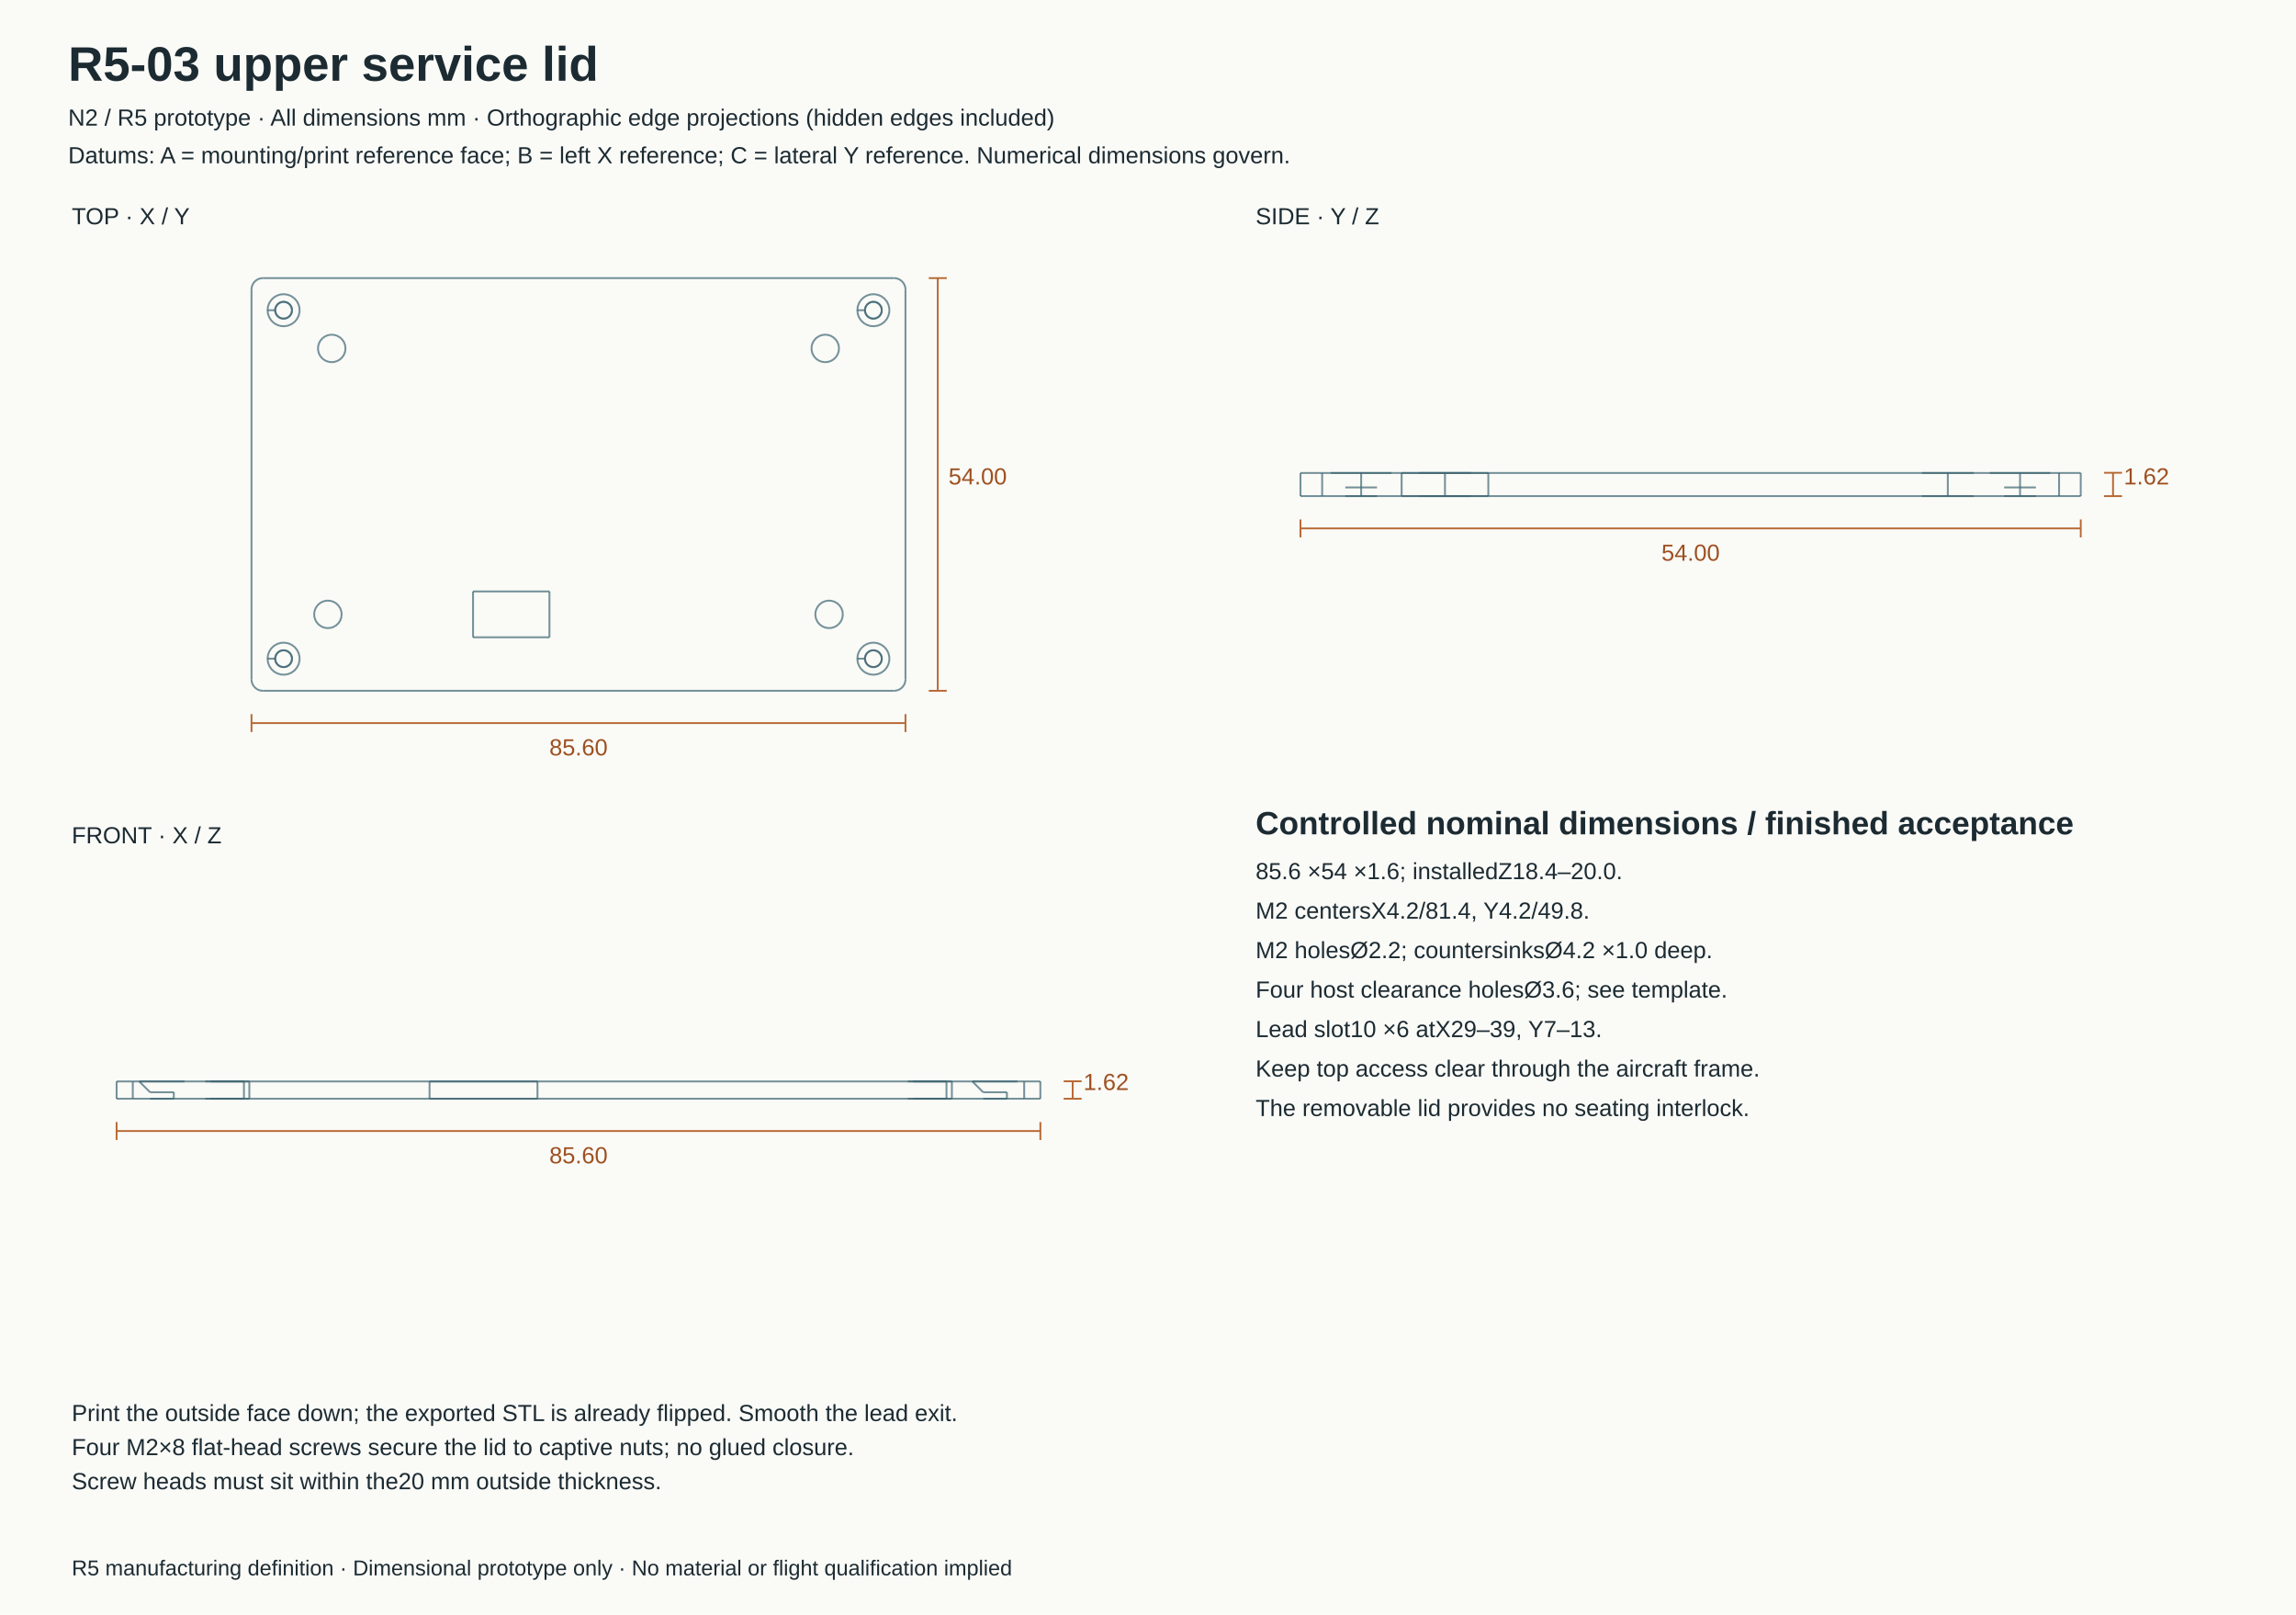
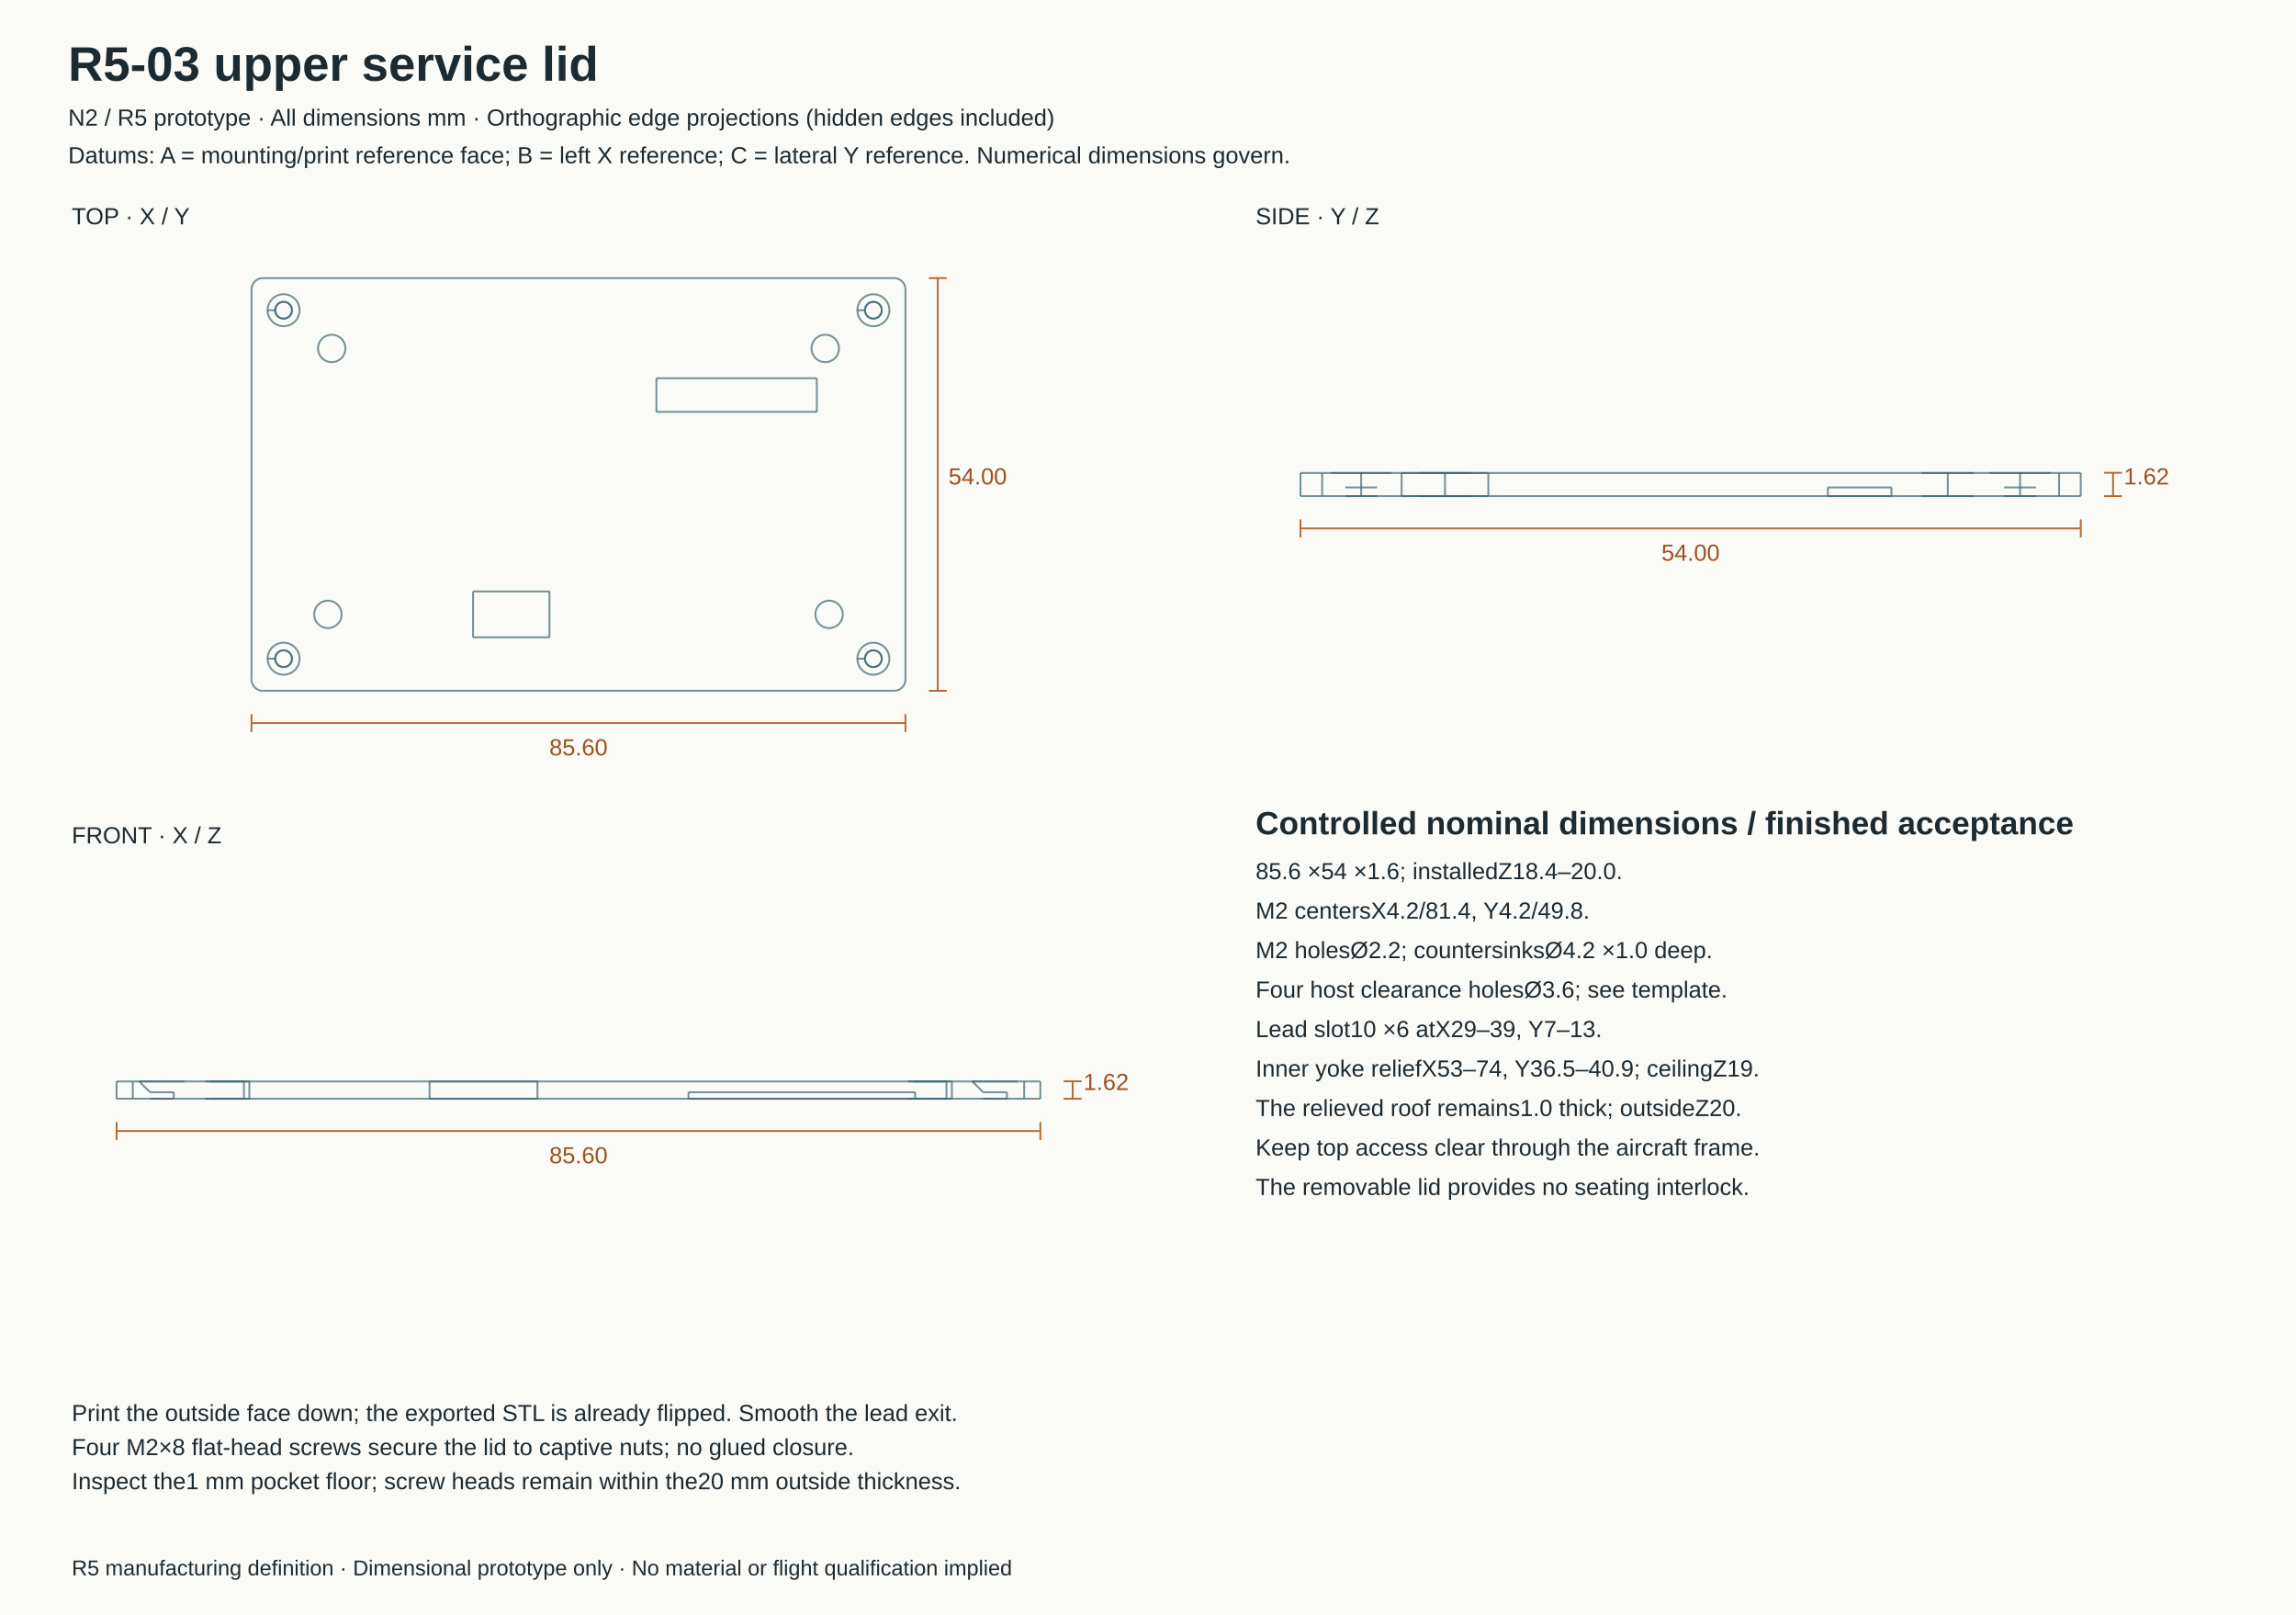
<svg xmlns="http://www.w3.org/2000/svg" width="1280" height="900" viewBox="0 0 1280 900">
  <rect width="1280" height="900" fill="#fafaf7" />
  <style>text{font-family:Arial,sans-serif;fill:#1c2b32}.title{font-size:27px;font-weight:bold}.sub{font-size:13px}.dim{font-size:13px;fill:#9e5020}.edge{fill:none;stroke:#3c6471;stroke-width:1.05;stroke-opacity:.7}.dline{fill:none;stroke:#b76832;stroke-width:1}</style>
  <text x="38" y="45" class="title">R5-03 upper service lid</text>
  <text x="38" y="70" class="sub">N2 / R5 prototype · All dimensions mm · Orthographic edge projections (hidden edges included)</text>
  <text x="38" y="91" class="sub">Datums: A = mounting/print reference face; B = left X reference; C = lateral Y reference. Numerical dimensions govern.</text>
  <text x="40" y="125" class="sub">TOP · X / Y</text>
  <polyline class="edge" points="140.212,378.606 140.212,161.394" />
  <polyline class="edge" points="140.212,378.606 140.212,378.606" />
  <polyline class="edge" points="140.212,161.394 140.212,161.394" />
  <polyline class="edge" points="140.212,378.606 140.222,378.978 140.255,379.348 140.309,379.716 140.384,380.08 140.48,380.439 140.597,380.791 140.734,381.137 140.891,381.474 141.067,381.801 141.263,382.117 141.476,382.421 141.706,382.713 141.953,382.991 142.216,383.253 142.494,383.5 142.785,383.731 143.09,383.944 143.406,384.139 143.733,384.316 144.07,384.473 144.415,384.61 144.768,384.727 145.127,384.823 145.491,384.898 145.858,384.952 146.229,384.984 146.6,384.995" />
  <polyline class="edge" points="140.212,161.394 140.222,161.022 140.255,160.652 140.309,160.284 140.384,159.92 140.48,159.561 140.597,159.209 140.734,158.863 140.891,158.526 141.067,158.199 141.263,157.883 141.476,157.579 141.706,157.287 141.953,157.009 142.216,156.747 142.494,156.5 142.785,156.269 143.09,156.056 143.406,155.861 143.733,155.684 144.07,155.527 144.415,155.39 144.768,155.273 145.127,155.177 145.491,155.102 145.858,155.048 146.229,155.016 146.6,155.005" />
  <polyline class="edge" points="146.6,384.995 498.4,384.995" />
  <polyline class="edge" points="146.6,155.005 498.4,155.005" />
  <polyline class="edge" points="504.788,378.606 504.778,378.978 504.745,379.348 504.691,379.716 504.616,380.08 504.52,380.439 504.403,380.791 504.266,381.137 504.109,381.474 503.933,381.801 503.737,382.117 503.524,382.421 503.294,382.713 503.047,382.991 502.784,383.253 502.506,383.5 502.215,383.731 501.91,383.944 501.594,384.139 501.267,384.316 500.93,384.473 500.585,384.61 500.232,384.727 499.873,384.823 499.509,384.898 499.142,384.952 498.771,384.984 498.4,384.995" />
  <polyline class="edge" points="504.788,161.394 504.778,161.022 504.745,160.652 504.691,160.284 504.616,159.92 504.52,159.561 504.403,159.209 504.266,158.863 504.109,158.526 503.933,158.199 503.737,157.883 503.524,157.579 503.294,157.287 503.047,157.009 502.784,156.747 502.506,156.5 502.215,156.269 501.91,156.056 501.594,155.861 501.267,155.684 500.93,155.527 500.585,155.39 500.232,155.273 499.873,155.177 499.509,155.102 499.142,155.048 498.771,155.016 498.4,155.005" />
  <polyline class="edge" points="504.788,378.606 504.788,161.394" />
  <polyline class="edge" points="149.156,367.107 149.397,365.044 150.107,363.093 151.248,361.358 152.759,359.933 154.557,358.894 156.547,358.299 158.62,358.178 160.665,358.539 162.572,359.361 164.237,360.601 165.572,362.192 166.504,364.048 166.983,366.069 166.983,368.145 166.504,370.166 165.572,372.022 164.237,373.613 162.572,374.853 160.665,375.675 158.62,376.036 156.547,375.915 154.557,375.32 152.759,374.281 151.248,372.856 150.107,371.121 149.397,369.17 149.156,367.107" />
  <polyline class="edge" points="190.469,342.404 190.262,340.636 189.653,338.964 188.675,337.476 187.38,336.255 185.839,335.365 184.134,334.854 182.357,334.751 180.604,335.06 178.969,335.765 177.541,336.828 176.397,338.192 175.598,339.782 175.188,341.514 175.188,343.294 175.598,345.026 176.397,346.617 177.541,347.981 178.969,349.044 180.604,349.749 182.357,350.058 184.134,349.954 185.839,349.444 187.38,348.554 188.675,347.332 189.653,345.845 190.262,344.172 190.469,342.404" />
  <polyline class="edge" points="306.316,355.182 263.725,355.182" />
  <polyline class="edge" points="306.316,355.182 306.316,329.627" />
  <polyline class="edge" points="306.316,329.627 263.725,329.627" />
  <polyline class="edge" points="263.725,355.182 263.725,329.627" />
  <polyline class="edge" points="477.956,367.107 478.197,365.044 478.908,363.093 480.049,361.358 481.559,359.933 483.358,358.894 485.347,358.299 487.42,358.178 489.466,358.539 491.372,359.361 493.038,360.601 494.373,362.192 495.305,364.048 495.784,366.069 495.784,368.145 495.305,370.166 494.373,372.022 493.038,373.613 491.372,374.853 489.466,375.675 487.42,376.036 485.347,375.915 483.358,375.32 481.559,374.281 480.049,372.856 478.908,371.121 478.197,369.17 477.956,367.107" />
  <polyline class="edge" points="469.864,342.404 469.657,340.636 469.049,338.964 468.07,337.476 466.776,336.255 465.234,335.365 463.529,334.854 461.752,334.751 459.999,335.06 458.365,335.765 456.937,336.828 455.793,338.192 454.994,339.782 454.583,341.514 454.583,343.294 454.994,345.026 455.793,346.617 456.937,347.981 458.365,349.044 459.999,349.749 461.752,350.058 463.529,349.954 465.234,349.444 466.776,348.554 468.07,347.332 469.049,345.845 469.657,344.172 469.864,342.404" />
  <polyline class="edge" points="192.598,194.188 192.392,192.42 191.783,190.748 190.805,189.261 189.51,188.039 187.968,187.149 186.263,186.639 184.486,186.535 182.733,186.844 181.099,187.549 179.671,188.612 178.527,189.976 177.728,191.566 177.317,193.298 177.317,195.078 177.728,196.81 178.527,198.401 179.671,199.765 181.099,200.828 182.733,201.533 184.486,201.842 186.263,201.738 187.968,201.228 189.51,200.338 190.805,199.116 191.783,197.629 192.392,195.956 192.598,194.188" />
  <polyline class="edge" points="149.156,172.893 149.397,170.83 150.107,168.879 151.248,167.144 152.759,165.719 154.557,164.68 156.547,164.085 158.62,163.964 160.665,164.325 162.572,165.147 164.237,166.387 165.572,167.978 166.504,169.834 166.983,171.855 166.983,173.931 166.504,175.952 165.572,177.808 164.237,179.399 162.572,180.639 160.665,181.461 158.62,181.822 156.547,181.701 154.557,181.106 152.759,180.067 151.248,178.642 150.107,176.907 149.397,174.956 149.156,172.893" />
  <polyline class="edge" points="467.735,194.188 467.528,192.42 466.919,190.748 465.941,189.261 464.646,188.039 463.105,187.149 461.399,186.639 459.622,186.535 457.869,186.844 456.235,187.549 454.807,188.612 453.663,189.976 452.864,191.566 452.454,193.298 452.454,195.078 452.864,196.81 453.663,198.401 454.807,199.765 456.235,200.828 457.869,201.533 459.622,201.842 461.399,201.738 463.105,201.228 464.646,200.338 465.941,199.116 466.919,197.629 467.528,195.956 467.735,194.188" />
  <polyline class="edge" points="477.956,172.893 478.197,170.83 478.908,168.879 480.049,167.144 481.559,165.719 483.358,164.68 485.347,164.085 487.42,163.964 489.466,164.325 491.372,165.147 493.038,166.387 494.373,167.978 495.305,169.834 495.784,171.855 495.784,173.931 495.305,175.952 494.373,177.808 493.038,179.399 491.372,180.639 489.466,181.461 487.42,181.822 485.347,181.701 483.358,181.106 481.559,180.067 480.049,178.642 478.908,176.907 478.197,174.956 477.956,172.893" />
  <polyline class="edge" points="146.6,384.995 146.6,384.995" />
  <polyline class="edge" points="146.6,155.005 146.6,155.005" />
  <polyline class="edge" points="162.785,367.107 162.658,366.027 162.286,365.004 161.689,364.096 160.897,363.349 159.955,362.805 158.913,362.493 157.827,362.43 156.756,362.619 155.757,363.05 154.885,363.699 154.185,364.533 153.697,365.505 153.446,366.563 153.446,367.651 153.697,368.709 154.185,369.681 154.885,370.515 155.757,371.164 156.756,371.595 157.827,371.784 158.913,371.721 159.955,371.409 160.897,370.865 161.689,370.118 162.286,369.21 162.658,368.187 162.785,367.107" />
  <polyline class="edge" points="491.585,367.107 491.459,366.027 491.087,365.004 490.489,364.096 489.698,363.349 488.756,362.805 487.714,362.493 486.628,362.43 485.557,362.619 484.558,363.05 483.685,363.699 482.986,364.533 482.498,365.505 482.247,366.563 482.247,367.651 482.498,368.709 482.986,369.681 483.685,370.515 484.558,371.164 485.557,371.595 486.628,371.784 487.714,371.721 488.756,371.409 489.698,370.865 490.489,370.118 491.087,369.21 491.459,368.187 491.585,367.107" />
  <polyline class="edge" points="162.785,172.893 162.658,171.813 162.286,170.79 161.689,169.882 160.897,169.135 159.955,168.591 158.913,168.279 157.827,168.216 156.756,168.405 155.757,168.836 154.885,169.485 154.185,170.319 153.697,171.291 153.446,172.349 153.446,173.437 153.697,174.495 154.185,175.467 154.885,176.301 155.757,176.95 156.756,177.381 157.827,177.57 158.913,177.507 159.955,177.195 160.897,176.651 161.689,175.904 162.286,174.996 162.658,173.973 162.785,172.893" />
+   <polyline class="edge" points="455.383,229.539 365.943,229.539" />
+   <polyline class="edge" points="455.383,229.539 455.383,210.799" />
+   <polyline class="edge" points="455.383,210.799 365.943,210.799" />
+   <polyline class="edge" points="365.943,229.539 365.943,210.799" />
  <polyline class="edge" points="491.585,172.893 491.459,171.813 491.087,170.79 490.489,169.882 489.698,169.135 488.756,168.591 487.714,168.279 486.628,168.216 485.557,168.405 484.558,168.836 483.685,169.485 482.986,170.319 482.498,171.291 482.247,172.349 482.247,173.437 482.498,174.495 482.986,175.467 483.685,176.301 484.558,176.95 485.557,177.381 486.628,177.57 487.714,177.507 488.756,177.195 489.698,176.651 490.489,175.904 491.087,174.996 491.459,173.973 491.585,172.893" />
  <polyline class="edge" points="498.4,384.995 498.4,384.995" />
  <polyline class="edge" points="498.4,155.005 498.4,155.005" />
  <polyline class="edge" points="504.788,378.606 504.788,378.606" />
  <polyline class="edge" points="504.788,161.394 504.788,161.394" />
  <polyline class="edge" points="149.156,367.107 153.415,367.107" />
  <polyline class="edge" points="153.415,367.107 153.446,366.563 153.541,366.027 153.697,365.505 153.913,365.004 154.185,364.533 154.511,364.096 154.885,363.699 155.302,363.349 155.757,363.05 156.244,362.805 156.756,362.619 157.286,362.493 157.827,362.43 158.372,362.43 158.913,362.493 159.443,362.619 159.955,362.805 160.442,363.05 160.897,363.349 161.315,363.699 161.689,364.096 162.014,364.533 162.286,365.004 162.502,365.505 162.658,366.027 162.753,366.563 162.785,367.107" />
  <polyline class="edge" points="162.785,367.107 162.753,367.651 162.658,368.187 162.502,368.709 162.286,369.21 162.014,369.681 161.689,370.118 161.315,370.515 160.897,370.865 160.442,371.164 159.955,371.409 159.443,371.595 158.913,371.721 158.372,371.784 157.827,371.784 157.286,371.721 156.756,371.595 156.244,371.409 155.757,371.164 155.302,370.865 154.885,370.515 154.511,370.118 154.185,369.681 153.913,369.21 153.697,368.709 153.541,368.187 153.446,367.651 153.415,367.107" />
  <polyline class="edge" points="190.469,342.404 190.469,342.404" />
  <polyline class="edge" points="306.316,355.182 306.316,355.182" />
  <polyline class="edge" points="263.725,355.182 263.725,355.182" />
  <polyline class="edge" points="306.316,329.627 306.316,329.627" />
  <polyline class="edge" points="263.725,329.627 263.725,329.627" />
  <polyline class="edge" points="477.956,367.107 482.215,367.107" />
  <polyline class="edge" points="482.215,367.107 482.247,366.563 482.342,366.027 482.498,365.505 482.714,365.004 482.986,364.533 483.311,364.096 483.685,363.699 484.103,363.349 484.558,363.05 485.045,362.805 485.557,362.619 486.087,362.493 486.628,362.43 487.173,362.43 487.714,362.493 488.244,362.619 488.756,362.805 489.243,363.05 489.698,363.349 490.115,363.699 490.489,364.096 490.815,364.533 491.087,365.004 491.303,365.505 491.459,366.027 491.554,366.563 491.585,367.107" />
  <polyline class="edge" points="491.585,367.107 491.554,367.651 491.459,368.187 491.303,368.709 491.087,369.21 490.815,369.681 490.489,370.118 490.115,370.515 489.698,370.865 489.243,371.164 488.756,371.409 488.244,371.595 487.714,371.721 487.173,371.784 486.628,371.784 486.087,371.721 485.557,371.595 485.045,371.409 484.558,371.164 484.103,370.865 483.685,370.515 483.311,370.118 482.986,369.681 482.714,369.21 482.498,368.709 482.342,368.187 482.247,367.651 482.215,367.107" />
  <polyline class="edge" points="469.864,342.404 469.864,342.404" />
  <polyline class="edge" points="192.598,194.188 192.598,194.188" />
  <polyline class="edge" points="149.156,172.893 153.415,172.893" />
  <polyline class="edge" points="153.415,172.893 153.446,172.349 153.541,171.813 153.697,171.291 153.913,170.79 154.185,170.319 154.511,169.882 154.885,169.485 155.302,169.135 155.757,168.836 156.244,168.591 156.756,168.405 157.286,168.279 157.827,168.216 158.372,168.216 158.913,168.279 159.443,168.405 159.955,168.591 160.442,168.836 160.897,169.135 161.315,169.485 161.689,169.882 162.014,170.319 162.286,170.79 162.502,171.291 162.658,171.813 162.753,172.349 162.785,172.893" />
  <polyline class="edge" points="162.785,172.893 162.753,173.437 162.658,173.973 162.502,174.495 162.286,174.996 162.014,175.467 161.689,175.904 161.315,176.301 160.897,176.651 160.442,176.95 159.955,177.195 159.443,177.381 158.913,177.507 158.372,177.57 157.827,177.57 157.286,177.507 156.756,177.381 156.244,177.195 155.757,176.95 155.302,176.651 154.885,176.301 154.511,175.904 154.185,175.467 153.913,174.996 153.697,174.495 153.541,173.973 153.446,173.437 153.415,172.893" />
  <polyline class="edge" points="467.735,194.188 467.735,194.188" />
  <polyline class="edge" points="477.956,172.893 482.215,172.893" />
  <polyline class="edge" points="482.215,172.893 482.247,172.349 482.342,171.813 482.498,171.291 482.714,170.79 482.986,170.319 483.311,169.882 483.685,169.485 484.103,169.135 484.558,168.836 485.045,168.591 485.557,168.405 486.087,168.279 486.628,168.216 487.173,168.216 487.714,168.279 488.244,168.405 488.756,168.591 489.243,168.836 489.698,169.135 490.115,169.485 490.489,169.882 490.815,170.319 491.087,170.79 491.303,171.291 491.459,171.813 491.554,172.349 491.585,172.893" />
  <polyline class="edge" points="491.585,172.893 491.554,173.437 491.459,173.973 491.303,174.495 491.087,174.996 490.815,175.467 490.489,175.904 490.115,176.301 489.698,176.651 489.243,176.95 488.756,177.195 488.244,177.381 487.714,177.507 487.173,177.57 486.628,177.57 486.087,177.507 485.557,177.381 485.045,177.195 484.558,176.95 484.103,176.651 483.685,176.301 483.311,175.904 482.986,175.467 482.714,174.996 482.498,174.495 482.342,173.973 482.247,173.437 482.215,172.893" />
  <polyline class="edge" points="162.785,367.107 162.785,367.107" />
  <polyline class="edge" points="491.585,367.107 491.585,367.107" />
  <polyline class="edge" points="162.785,172.893 162.785,172.893" />
+   <polyline class="edge" points="455.383,229.539 455.383,229.539" />
+   <polyline class="edge" points="365.943,229.539 365.943,229.539" />
+   <polyline class="edge" points="455.383,210.799 455.383,210.799" />
+   <polyline class="edge" points="365.943,210.799 365.943,210.799" />
  <polyline class="edge" points="491.585,172.893 491.585,172.893" />
  <path class="dline" d="M140.207,398.0v10 M140.207,403.0H504.793 M504.793,398.0v10" />
  <text x="322.5" y="421.0" text-anchor="middle" class="dim">85.60</text>
  <path class="dline" d="M517.793,155.0h10 M522.793,155.0V385.0 M517.793,385.0h10" />
  <text x="528.793" y="270.0" class="dim">54.00</text>
  <text x="40" y="470" class="sub">FRONT · X / Z</text>
  <polyline class="edge" points="65.007,602.725 65.007,602.725" />
  <polyline class="edge" points="65.007,612.351 65.007,602.725" />
  <polyline class="edge" points="65.007,612.351 65.007,612.351" />
  <polyline class="edge" points="65.007,602.725 65.022,602.725 65.068,602.725 65.144,602.725 65.25,602.725 65.386,602.725 65.551,602.725 65.745,602.725 65.967,602.725 66.216,602.725 66.492,602.725 66.793,602.725 67.118,602.725 67.467,602.725 67.838,602.725 68.231,602.725 68.642,602.725 69.072,602.725 69.519,602.725 69.981,602.725 70.457,602.725 70.945,602.725 71.443,602.725 71.95,602.725 72.464,602.725 72.984,602.725 73.507,602.725 74.031,602.725" />
  <polyline class="edge" points="74.031,602.725 570.969,602.725" />
  <polyline class="edge" points="579.993,602.725 579.978,602.725 579.932,602.725 579.856,602.725 579.75,602.725 579.614,602.725 579.449,602.725 579.255,602.725 579.033,602.725 578.784,602.725 578.508,602.725 578.207,602.725 577.882,602.725 577.533,602.725 577.162,602.725 576.769,602.725 576.358,602.725 575.928,602.725 575.481,602.725 575.019,602.725 574.543,602.725 574.055,602.725 573.557,602.725 573.05,602.725 572.536,602.725 572.016,602.725 571.493,602.725 570.969,602.725" />
  <polyline class="edge" points="579.993,602.725 579.993,602.725" />
  <polyline class="edge" points="77.641,602.725 77.982,602.725 78.985,602.725 80.597,602.725 82.73,602.725 85.271,602.725 88.081,602.725 91.01,602.725 93.898,602.725 96.592,602.725 98.945,602.725 100.831,602.725 102.147,602.725 102.824,602.725 102.824,602.725 102.147,602.725 100.831,602.725 98.945,602.725 96.592,602.725 93.898,602.725 91.01,602.725 88.081,602.725 85.271,602.725 82.73,602.725 80.597,602.725 78.985,602.725 77.982,602.725 77.641,602.725" />
  <polyline class="edge" points="135.998,602.725 135.706,602.725 134.846,602.725 133.464,602.725 131.636,602.725 129.458,602.725 127.049,602.725 124.539,602.725 122.063,602.725 119.754,602.725 117.737,602.725 116.121,602.725 114.993,602.725 114.413,602.725 114.413,602.725 114.993,602.725 116.121,602.725 117.737,602.725 119.754,602.725 122.063,602.725 124.539,602.725 127.049,602.725 129.458,602.725 131.636,602.725 133.464,602.725 134.846,602.725 135.706,602.725 135.998,602.725" />
  <polyline class="edge" points="299.638,602.725 239.477,602.725" />
  <polyline class="edge" points="299.638,602.725 299.638,602.725" />
  <polyline class="edge" points="239.477,602.725 239.477,602.725" />
  <polyline class="edge" points="542.091,602.725 542.432,602.725 543.435,602.725 545.047,602.725 547.181,602.725 549.721,602.725 552.531,602.725 555.46,602.725 558.349,602.725 561.042,602.725 563.395,602.725 565.281,602.725 566.597,602.725 567.274,602.725 567.274,602.725 566.597,602.725 565.281,602.725 563.395,602.725 561.042,602.725 558.349,602.725 555.46,602.725 552.531,602.725 549.721,602.725 547.181,602.725 545.047,602.725 543.435,602.725 542.432,602.725 542.091,602.725" />
  <polyline class="edge" points="530.66,602.725 530.368,602.725 529.508,602.725 528.127,602.725 526.298,602.725 524.12,602.725 521.712,602.725 519.201,602.725 516.725,602.725 514.417,602.725 512.4,602.725 510.783,602.725 509.655,602.725 509.075,602.725 509.075,602.725 509.655,602.725 510.783,602.725 512.4,602.725 514.417,602.725 516.725,602.725 519.201,602.725 521.712,602.725 524.12,602.725 526.298,602.725 528.127,602.725 529.508,602.725 530.368,602.725 530.66,602.725" />
  <polyline class="edge" points="139.006,602.725 138.714,602.725 137.854,602.725 136.473,602.725 134.644,602.725 132.466,602.725 130.057,602.725 127.547,602.725 125.071,602.725 122.762,602.725 120.746,602.725 119.129,602.725 118.001,602.725 117.421,602.725 117.421,602.725 118.001,602.725 119.129,602.725 120.746,602.725 122.762,602.725 125.071,602.725 127.547,602.725 130.057,602.725 132.466,602.725 134.644,602.725 136.473,602.725 137.854,602.725 138.714,602.725 139.006,602.725" />
  <polyline class="edge" points="527.652,602.725 527.36,602.725 526.5,602.725 525.119,602.725 523.29,602.725 521.112,602.725 518.703,602.725 516.193,602.725 513.717,602.725 511.408,602.725 509.392,602.725 507.775,602.725 506.647,602.725 506.067,602.725 506.067,602.725 506.647,602.725 507.775,602.725 509.392,602.725 511.408,602.725 513.717,602.725 516.193,602.725 518.703,602.725 521.112,602.725 523.29,602.725 525.119,602.725 526.5,602.725 527.36,602.725 527.652,602.725" />
  <polyline class="edge" points="65.007,612.351 65.022,612.351 65.068,612.351 65.144,612.351 65.25,612.351 65.386,612.351 65.551,612.351 65.745,612.351 65.967,612.351 66.216,612.351 66.492,612.351 66.793,612.351 67.118,612.351 67.467,612.351 67.838,612.351 68.231,612.351 68.642,612.351 69.072,612.351 69.519,612.351 69.981,612.351 70.457,612.351 70.945,612.351 71.443,612.351 71.95,612.351 72.464,612.351 72.984,612.351 73.507,612.351 74.031,612.351" />
  <polyline class="edge" points="74.031,612.351 74.031,602.725" />
  <polyline class="edge" points="74.031,612.351 570.969,612.351" />
  <polyline class="edge" points="579.993,612.351 579.978,612.351 579.932,612.351 579.856,612.351 579.75,612.351 579.614,612.351 579.449,612.351 579.255,612.351 579.033,612.351 578.784,612.351 578.508,612.351 578.207,612.351 577.882,612.351 577.533,612.351 577.162,612.351 576.769,612.351 576.358,612.351 575.928,612.351 575.481,612.351 575.019,612.351 574.543,612.351 574.055,612.351 573.557,612.351 573.05,612.351 572.536,612.351 572.016,612.351 571.493,612.351 570.969,612.351" />
  <polyline class="edge" points="579.993,612.351 579.993,612.351" />
  <polyline class="edge" points="96.893,612.351 96.714,612.351 96.189,612.351 95.345,612.351 94.227,612.351 92.896,612.351 91.424,612.351 89.89,612.351 88.377,612.351 86.966,612.351 85.734,612.351 84.746,612.351 84.056,612.351 83.702,612.351 83.702,612.351 84.056,612.351 84.746,612.351 85.734,612.351 86.966,612.351 88.377,612.351 89.89,612.351 91.424,612.351 92.896,612.351 94.227,612.351 95.345,612.351 96.189,612.351 96.714,612.351 96.893,612.351" />
  <polyline class="edge" points="135.998,612.351 135.706,612.351 134.846,612.351 133.464,612.351 131.636,612.351 129.458,612.351 127.049,612.351 124.539,612.351 122.063,612.351 119.754,612.351 117.737,612.351 116.121,612.351 114.993,612.351 114.413,612.351 114.413,612.351 114.993,612.351 116.121,612.351 117.737,612.351 119.754,612.351 122.063,612.351 124.539,612.351 127.049,612.351 129.458,612.351 131.636,612.351 133.464,612.351 134.846,612.351 135.706,612.351 135.998,612.351" />
  <polyline class="edge" points="299.638,612.351 239.477,612.351" />
  <polyline class="edge" points="299.638,612.351 299.638,612.351" />
  <polyline class="edge" points="239.477,612.351 239.477,612.351" />
  <polyline class="edge" points="561.343,612.351 561.164,612.351 560.639,612.351 559.795,612.351 558.677,612.351 557.346,612.351 555.874,612.351 554.34,612.351 552.827,612.351 551.416,612.351 550.184,612.351 549.196,612.351 548.506,612.351 548.152,612.351 548.152,612.351 548.506,612.351 549.196,612.351 550.184,612.351 551.416,612.351 552.827,612.351 554.34,612.351 555.874,612.351 557.346,612.351 558.677,612.351 559.795,612.351 560.639,612.351 561.164,612.351 561.343,612.351" />
  <polyline class="edge" points="530.66,612.351 530.368,612.351 529.508,612.351 528.127,612.351 526.298,612.351 524.12,612.351 521.712,612.351 519.201,612.351 516.725,612.351 514.417,612.351 512.4,612.351 510.783,612.351 509.655,612.351 509.075,612.351 509.075,612.351 509.655,612.351 510.783,612.351 512.4,612.351 514.417,612.351 516.725,612.351 519.201,612.351 521.712,612.351 524.12,612.351 526.298,612.351 528.127,612.351 529.508,612.351 530.368,612.351 530.66,612.351" />
  <polyline class="edge" points="139.006,612.351 138.714,612.351 137.854,612.351 136.473,612.351 134.644,612.351 132.466,612.351 130.057,612.351 127.547,612.351 125.071,612.351 122.762,612.351 120.746,612.351 119.129,612.351 118.001,612.351 117.421,612.351 117.421,612.351 118.001,612.351 119.129,612.351 120.746,612.351 122.762,612.351 125.071,612.351 127.547,612.351 130.057,612.351 132.466,612.351 134.644,612.351 136.473,612.351 137.854,612.351 138.714,612.351 139.006,612.351" />
+   <polyline class="edge" points="510.205,612.351 383.865,612.351" />
+   <polyline class="edge" points="510.205,612.351 510.205,612.351" />
+   <polyline class="edge" points="383.865,612.351 383.865,612.351" />
  <polyline class="edge" points="527.652,612.351 527.36,612.351 526.5,612.351 525.119,612.351 523.29,612.351 521.112,612.351 518.703,612.351 516.193,612.351 513.717,612.351 511.408,612.351 509.392,612.351 507.775,612.351 506.647,612.351 506.067,612.351 506.067,612.351 506.647,612.351 507.775,612.351 509.392,612.351 511.408,612.351 513.717,612.351 516.193,612.351 518.703,612.351 521.112,612.351 523.29,612.351 525.119,612.351 526.5,612.351 527.36,612.351 527.652,612.351" />
  <polyline class="edge" points="570.969,612.351 570.969,602.725" />
  <polyline class="edge" points="579.993,612.351 579.993,602.725" />
  <polyline class="edge" points="77.641,602.725 83.657,608.741" />
  <polyline class="edge" points="83.657,608.741 83.702,608.741 83.836,608.741 84.056,608.741 84.361,608.741 84.746,608.741 85.205,608.741 85.734,608.741 86.323,608.741 86.966,608.741 87.654,608.741 88.377,608.741 89.126,608.741 89.89,608.741 90.66,608.741 91.424,608.741 92.173,608.741 92.896,608.741 93.584,608.741 94.227,608.741 94.816,608.741 95.345,608.741 95.804,608.741 96.189,608.741 96.494,608.741 96.714,608.741 96.848,608.741 96.893,608.741" />
  <polyline class="edge" points="135.998,612.351 135.998,602.725" />
  <polyline class="edge" points="299.638,612.351 299.638,602.725" />
  <polyline class="edge" points="239.477,612.351 239.477,602.725" />
  <polyline class="edge" points="542.091,602.725 548.107,608.741" />
  <polyline class="edge" points="548.107,608.741 548.152,608.741 548.286,608.741 548.506,608.741 548.811,608.741 549.196,608.741 549.655,608.741 550.184,608.741 550.773,608.741 551.416,608.741 552.104,608.741 552.827,608.741 553.576,608.741 554.34,608.741 555.11,608.741 555.874,608.741 556.623,608.741 557.346,608.741 558.034,608.741 558.677,608.741 559.266,608.741 559.795,608.741 560.254,608.741 560.639,608.741 560.944,608.741 561.164,608.741 561.298,608.741 561.343,608.741" />
  <polyline class="edge" points="530.66,612.351 530.66,602.725" />
  <polyline class="edge" points="139.006,612.351 139.006,602.725" />
  <polyline class="edge" points="527.652,612.351 527.652,602.725" />
  <polyline class="edge" points="96.893,612.351 96.893,608.741" />
  <polyline class="edge" points="561.343,612.351 561.343,608.741" />
+   <polyline class="edge" points="510.205,612.351 510.205,608.741" />
+   <polyline class="edge" points="383.865,608.741 510.205,608.741" />
+   <polyline class="edge" points="383.865,612.351 383.865,608.741" />
+   <polyline class="edge" points="510.205,608.741 510.205,608.741" />
+   <polyline class="edge" points="383.865,608.741 383.865,608.741" />
  <path class="dline" d="M65.0,625.359v10 M65.0,630.359H580.0 M580.0,625.359v10" />
  <text x="322.5" y="648.359" text-anchor="middle" class="dim">85.60</text>
  <path class="dline" d="M593.0,602.641h10 M598.0,602.641V612.359 M593.0,612.359h10" />
  <text x="604.0" y="607.5" class="dim">1.62</text>
  <text x="700" y="125" class="sub">SIDE · Y / Z</text>
  <polyline class="edge" points="737.092,263.606 1147.908,263.606" />
  <polyline class="edge" points="737.092,276.495 737.092,263.606" />
  <polyline class="edge" points="1147.908,276.495 1147.908,263.606" />
  <polyline class="edge" points="737.092,276.495 1147.908,276.495" />
  <polyline class="edge" points="737.092,263.606 736.39,263.606 735.689,263.606 734.994,263.606 734.306,263.606 733.627,263.606 732.96,263.606 732.306,263.606 731.669,263.606 731.051,263.606 730.453,263.606 729.877,263.606 729.325,263.606 728.8,263.606 728.303,263.606 727.836,263.606 727.4,263.606 726.997,263.606 726.628,263.606 726.295,263.606 725.997,263.606 725.738,263.606 725.517,263.606 725.335,263.606 725.193,263.606 725.091,263.606 725.03,263.606 725.009,263.606" />
  <polyline class="edge" points="1147.908,263.606 1148.61,263.606 1149.311,263.606 1150.006,263.606 1150.694,263.606 1151.373,263.606 1152.04,263.606 1152.694,263.606 1153.331,263.606 1153.949,263.606 1154.547,263.606 1155.123,263.606 1155.675,263.606 1156.2,263.606 1156.697,263.606 1157.164,263.606 1157.6,263.606 1158.003,263.606 1158.372,263.606 1158.705,263.606 1159.003,263.606 1159.262,263.606 1159.483,263.606 1159.665,263.606 1159.807,263.606 1159.909,263.606 1159.97,263.606 1159.991,263.606" />
  <polyline class="edge" points="725.009,263.606 725.009,263.606" />
  <polyline class="edge" points="1159.991,263.606 1159.991,263.606" />
  <polyline class="edge" points="758.841,263.606 762.742,263.606 766.433,263.606 769.715,263.606 772.41,263.606 774.374,263.606 775.5,263.606 775.729,263.606 775.046,263.606 773.491,263.606 771.145,263.606 768.137,263.606 764.627,263.606 760.805,263.606 756.877,263.606 753.056,263.606 749.546,263.606 746.537,263.606 744.192,263.606 742.636,263.606 741.954,263.606 742.182,263.606 743.309,263.606 745.273,263.606 747.968,263.606 751.249,263.606 754.94,263.606 758.841,263.606" />
  <polyline class="edge" points="805.561,263.606 808.905,263.606 812.069,263.606 814.881,263.606 817.192,263.606 818.875,263.606 819.841,263.606 820.036,263.606 819.452,263.606 818.118,263.606 816.108,263.606 813.529,263.606 810.521,263.606 807.245,263.606 803.878,263.606 800.602,263.606 797.594,263.606 795.015,263.606 793.005,263.606 791.671,263.606 791.087,263.606 791.282,263.606 792.248,263.606 793.931,263.606 796.241,263.606 799.054,263.606 802.218,263.606 805.561,263.606" />
  <polyline class="edge" points="781.396,263.606 781.396,263.606" />
  <polyline class="edge" points="781.396,263.606 829.727,263.606" />
  <polyline class="edge" points="829.727,263.606 829.727,263.606" />
  <polyline class="edge" points="1085.883,263.606 1089.227,263.606 1092.39,263.606 1095.203,263.606 1097.513,263.606 1099.196,263.606 1100.162,263.606 1100.358,263.606 1099.773,263.606 1098.44,263.606 1096.429,263.606 1093.85,263.606 1090.842,263.606 1087.566,263.606 1084.199,263.606 1080.924,263.606 1077.915,263.606 1075.336,263.606 1073.326,263.606 1071.992,263.606 1071.408,263.606 1071.604,263.606 1072.569,263.606 1074.252,263.606 1076.563,263.606 1079.375,263.606 1082.539,263.606 1085.883,263.606" />
  <polyline class="edge" points="1126.159,263.606 1130.06,263.606 1133.751,263.606 1137.032,263.606 1139.727,263.606 1141.691,263.606 1142.818,263.606 1143.046,263.606 1142.364,263.606 1140.808,263.606 1138.463,263.606 1135.454,263.606 1131.944,263.606 1128.123,263.606 1124.195,263.606 1120.373,263.606 1116.863,263.606 1113.855,263.606 1111.509,263.606 1109.954,263.606 1109.271,263.606 1109.5,263.606 1110.626,263.606 1112.59,263.606 1115.285,263.606 1118.567,263.606 1122.258,263.606 1126.159,263.606" />
  <polyline class="edge" points="737.092,276.495 736.39,276.495 735.689,276.495 734.994,276.495 734.306,276.495 733.627,276.495 732.96,276.495 732.306,276.495 731.669,276.495 731.051,276.495 730.453,276.495 729.877,276.495 729.325,276.495 728.8,276.495 728.303,276.495 727.836,276.495 727.4,276.495 726.997,276.495 726.628,276.495 726.295,276.495 725.997,276.495 725.738,276.495 725.517,276.495 725.335,276.495 725.193,276.495 725.091,276.495 725.03,276.495 725.009,276.495" />
  <polyline class="edge" points="725.009,276.495 725.009,263.606" />
  <polyline class="edge" points="1147.908,276.495 1148.61,276.495 1149.311,276.495 1150.006,276.495 1150.694,276.495 1151.373,276.495 1152.04,276.495 1152.694,276.495 1153.331,276.495 1153.949,276.495 1154.547,276.495 1155.123,276.495 1155.675,276.495 1156.2,276.495 1156.697,276.495 1157.164,276.495 1157.6,276.495 1158.003,276.495 1158.372,276.495 1158.705,276.495 1159.003,276.495 1159.262,276.495 1159.483,276.495 1159.665,276.495 1159.807,276.495 1159.909,276.495 1159.97,276.495 1159.991,276.495" />
  <polyline class="edge" points="1159.991,276.495 1159.991,263.606" />
  <polyline class="edge" points="725.009,276.495 725.009,276.495" />
  <polyline class="edge" points="1159.991,276.495 1159.991,276.495" />
  <polyline class="edge" points="758.841,276.495 760.885,276.495 762.818,276.495 764.537,276.495 765.949,276.495 766.977,276.495 767.567,276.495 767.687,276.495 767.33,276.495 766.515,276.495 765.286,276.495 763.71,276.495 761.872,276.495 759.87,276.495 757.813,276.495 755.811,276.495 753.972,276.495 752.396,276.495 751.168,276.495 750.353,276.495 749.995,276.495 750.115,276.495 750.705,276.495 751.734,276.495 753.146,276.495 754.865,276.495 756.798,276.495 758.841,276.495" />
  <polyline class="edge" points="805.561,276.495 808.905,276.495 812.069,276.495 814.881,276.495 817.192,276.495 818.875,276.495 819.841,276.495 820.036,276.495 819.452,276.495 818.118,276.495 816.108,276.495 813.529,276.495 810.521,276.495 807.245,276.495 803.878,276.495 800.602,276.495 797.594,276.495 795.015,276.495 793.005,276.495 791.671,276.495 791.087,276.495 791.282,276.495 792.248,276.495 793.931,276.495 796.241,276.495 799.054,276.495 802.218,276.495 805.561,276.495" />
  <polyline class="edge" points="781.396,276.495 781.396,276.495" />
  <polyline class="edge" points="781.396,276.495 829.727,276.495" />
  <polyline class="edge" points="829.727,276.495 829.727,276.495" />
  <polyline class="edge" points="1085.883,276.495 1089.227,276.495 1092.39,276.495 1095.203,276.495 1097.513,276.495 1099.196,276.495 1100.162,276.495 1100.358,276.495 1099.773,276.495 1098.44,276.495 1096.429,276.495 1093.85,276.495 1090.842,276.495 1087.566,276.495 1084.199,276.495 1080.924,276.495 1077.915,276.495 1075.336,276.495 1073.326,276.495 1071.992,276.495 1071.408,276.495 1071.604,276.495 1072.569,276.495 1074.252,276.495 1076.563,276.495 1079.375,276.495 1082.539,276.495 1085.883,276.495" />
  <polyline class="edge" points="1126.159,276.495 1128.202,276.495 1130.135,276.495 1131.854,276.495 1133.266,276.495 1134.295,276.495 1134.885,276.495 1135.005,276.495 1134.647,276.495 1133.832,276.495 1132.604,276.495 1131.028,276.495 1129.189,276.495 1127.187,276.495 1125.13,276.495 1123.128,276.495 1121.29,276.495 1119.714,276.495 1118.485,276.495 1117.67,276.495 1117.313,276.495 1117.433,276.495 1118.023,276.495 1119.051,276.495 1120.463,276.495 1122.182,276.495 1124.115,276.495 1126.159,276.495" />
+   <polyline class="edge" points="1019.024,276.495 1019.024,276.495" />
+   <polyline class="edge" points="1019.024,276.495 1054.467,276.495" />
+   <polyline class="edge" points="1054.467,276.495 1054.467,276.495" />
  <polyline class="edge" points="758.841,263.606 758.841,271.662" />
  <polyline class="edge" points="758.841,271.662 759.87,271.662 760.885,271.662 761.872,271.662 762.818,271.662 763.71,271.662 764.537,271.662 765.286,271.662 765.949,271.662 766.515,271.662 766.977,271.662 767.33,271.662 767.567,271.662 767.687,271.662 767.687,271.662 767.567,271.662 767.33,271.662 766.977,271.662 766.515,271.662 765.949,271.662 765.286,271.662 764.537,271.662 763.71,271.662 762.818,271.662 761.872,271.662 760.885,271.662 759.87,271.662 758.841,271.662" />
  <polyline class="edge" points="758.841,271.662 757.813,271.662 756.798,271.662 755.811,271.662 754.865,271.662 753.972,271.662 753.146,271.662 752.396,271.662 751.734,271.662 751.168,271.662 750.705,271.662 750.353,271.662 750.115,271.662 749.995,271.662 749.995,271.662 750.115,271.662 750.353,271.662 750.705,271.662 751.168,271.662 751.734,271.662 752.396,271.662 753.146,271.662 753.972,271.662 754.865,271.662 755.811,271.662 756.798,271.662 757.813,271.662 758.841,271.662" />
  <polyline class="edge" points="805.561,276.495 805.561,263.606" />
  <polyline class="edge" points="781.396,276.495 781.396,263.606" />
  <polyline class="edge" points="829.727,276.495 829.727,263.606" />
  <polyline class="edge" points="1085.883,276.495 1085.883,263.606" />
  <polyline class="edge" points="1126.159,263.606 1126.159,271.662" />
  <polyline class="edge" points="1126.159,271.662 1127.187,271.662 1128.202,271.662 1129.189,271.662 1130.135,271.662 1131.028,271.662 1131.854,271.662 1132.604,271.662 1133.266,271.662 1133.832,271.662 1134.295,271.662 1134.647,271.662 1134.885,271.662 1135.005,271.662 1135.005,271.662 1134.885,271.662 1134.647,271.662 1134.295,271.662 1133.832,271.662 1133.266,271.662 1132.604,271.662 1131.854,271.662 1131.028,271.662 1130.135,271.662 1129.189,271.662 1128.202,271.662 1127.187,271.662 1126.159,271.662" />
  <polyline class="edge" points="1126.159,271.662 1125.13,271.662 1124.115,271.662 1123.128,271.662 1122.182,271.662 1121.29,271.662 1120.463,271.662 1119.714,271.662 1119.051,271.662 1118.485,271.662 1118.023,271.662 1117.67,271.662 1117.433,271.662 1117.313,271.662 1117.313,271.662 1117.433,271.662 1117.67,271.662 1118.023,271.662 1118.485,271.662 1119.051,271.662 1119.714,271.662 1120.463,271.662 1121.29,271.662 1122.182,271.662 1123.128,271.662 1124.115,271.662 1125.13,271.662 1126.159,271.662" />
  <polyline class="edge" points="758.841,276.495 758.841,271.662" />
  <polyline class="edge" points="1126.159,276.495 1126.159,271.662" />
+   <polyline class="edge" points="1019.024,276.495 1019.024,271.662" />
+   <polyline class="edge" points="1019.024,271.662 1019.024,271.662" />
+   <polyline class="edge" points="1019.024,271.662 1054.467,271.662" />
+   <polyline class="edge" points="1054.467,276.495 1054.467,271.662" />
+   <polyline class="edge" points="1054.467,271.662 1054.467,271.662" />
  <path class="dline" d="M725.0,289.506v10 M725.0,294.506H1160.0 M1160.0,289.506v10" />
  <text x="942.5" y="312.506" text-anchor="middle" class="dim">54.00</text>
  <path class="dline" d="M1173.0,263.494h10 M1178.0,263.494V276.506 M1173.0,276.506h10" />
  <text x="1184.0" y="270.0" class="dim">1.62</text>
  <text x="700" y="465" font-size="18" font-weight="bold">Controlled nominal dimensions / finished acceptance</text>
  <text x="700" y="490" class="sub">85.6 ×54 ×1.6; installedZ18.4–20.0.</text>
  <text x="700" y="512" class="sub">M2 centersX4.2/81.4, Y4.2/49.8.</text>
  <text x="700" y="534" class="sub">M2 holesØ2.2; countersinksØ4.2 ×1.0 deep.</text>
  <text x="700" y="556" class="sub">Four host clearance holesØ3.6; see template.</text>
  <text x="700" y="578" class="sub">Lead slot10 ×6 atX29–39, Y7–13.</text>
-   <text x="700" y="600" class="sub">Keep top access clear through the aircraft frame.</text>
-   <text x="700" y="622" class="sub">The removable lid provides no seating interlock.</text>
+   <text x="700" y="600" class="sub">Inner yoke reliefX53–74, Y36.5–40.9; ceilingZ19.</text>
+   <text x="700" y="622" class="sub">The relieved roof remains1.0 thick; outsideZ20.</text>
+   <text x="700" y="644" class="sub">Keep top access clear through the aircraft frame.</text>
+   <text x="700" y="666" class="sub">The removable lid provides no seating interlock.</text>
  <text x="40" y="792" class="sub">Print the outside face down; the exported STL is already flipped. Smooth the lead exit.</text>
  <text x="40" y="811" class="sub">Four M2×8 flat-head screws secure the lid to captive nuts; no glued closure.</text>
-   <text x="40" y="830" class="sub">Screw heads must sit within the20 mm outside thickness.</text>
+   <text x="40" y="830" class="sub">Inspect the1 mm pocket floor; screw heads remain within the20 mm outside thickness.</text>
  <text x="40" y="878" font-size="12">R5 manufacturing definition · Dimensional prototype only · No material or flight qualification implied</text>
</svg>
